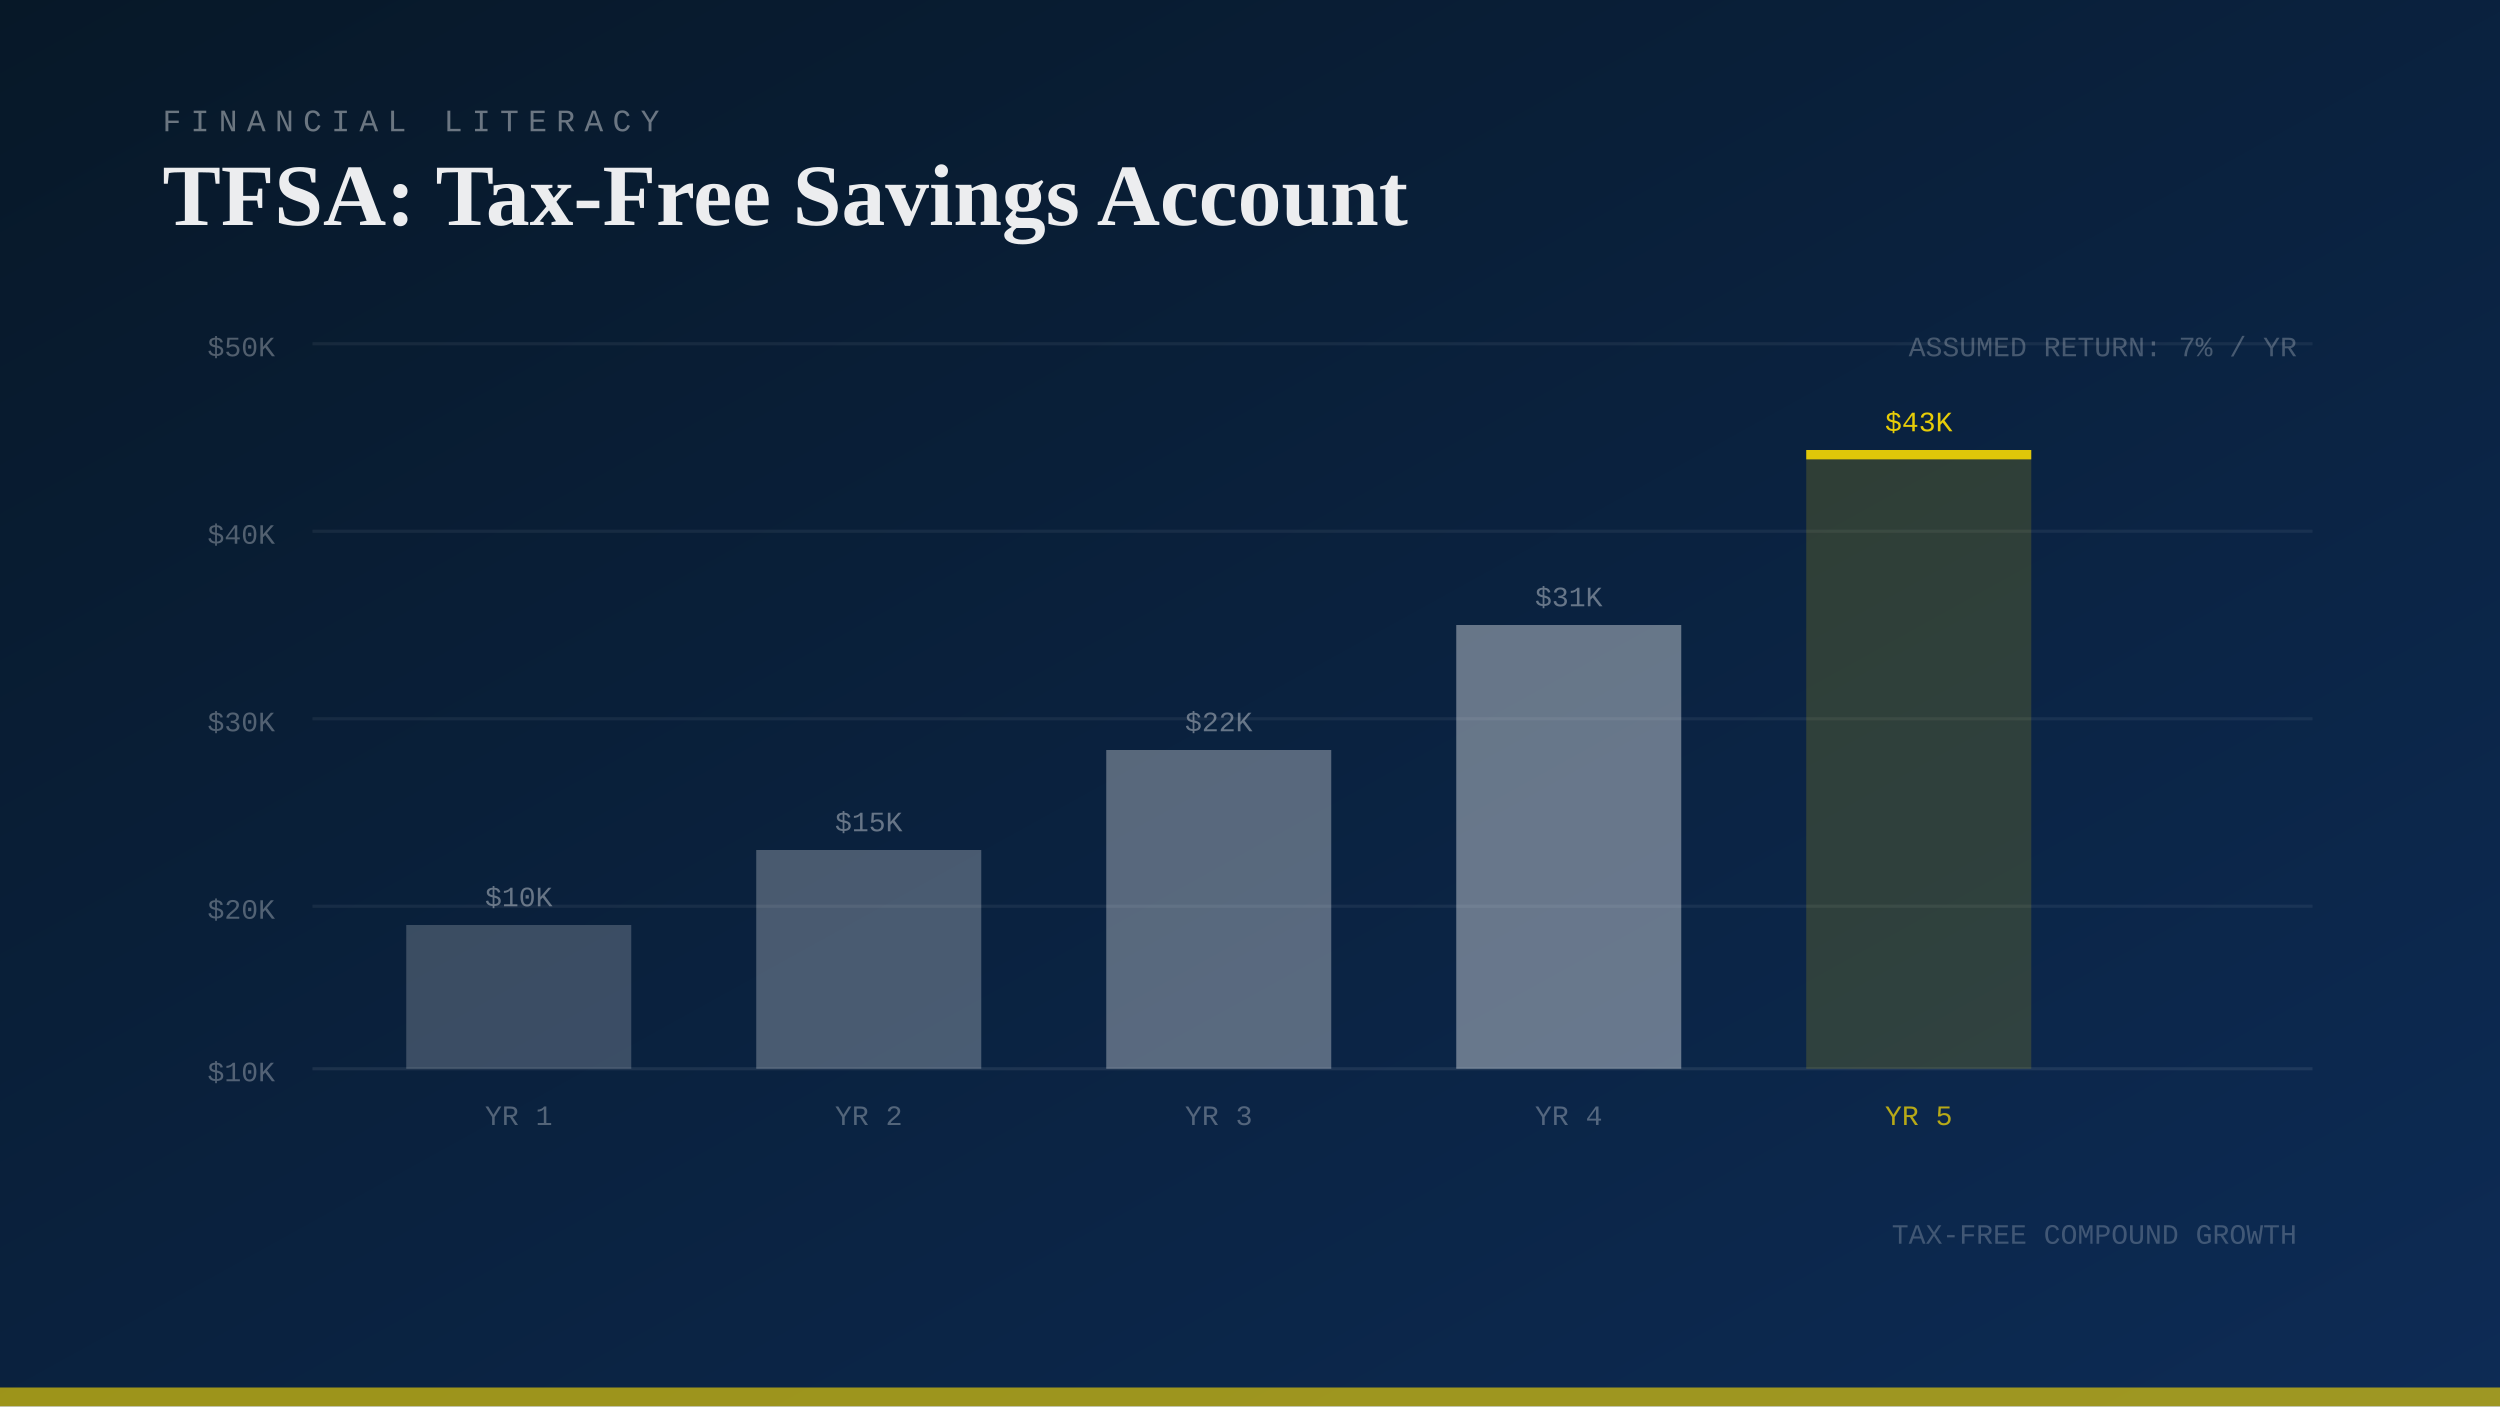
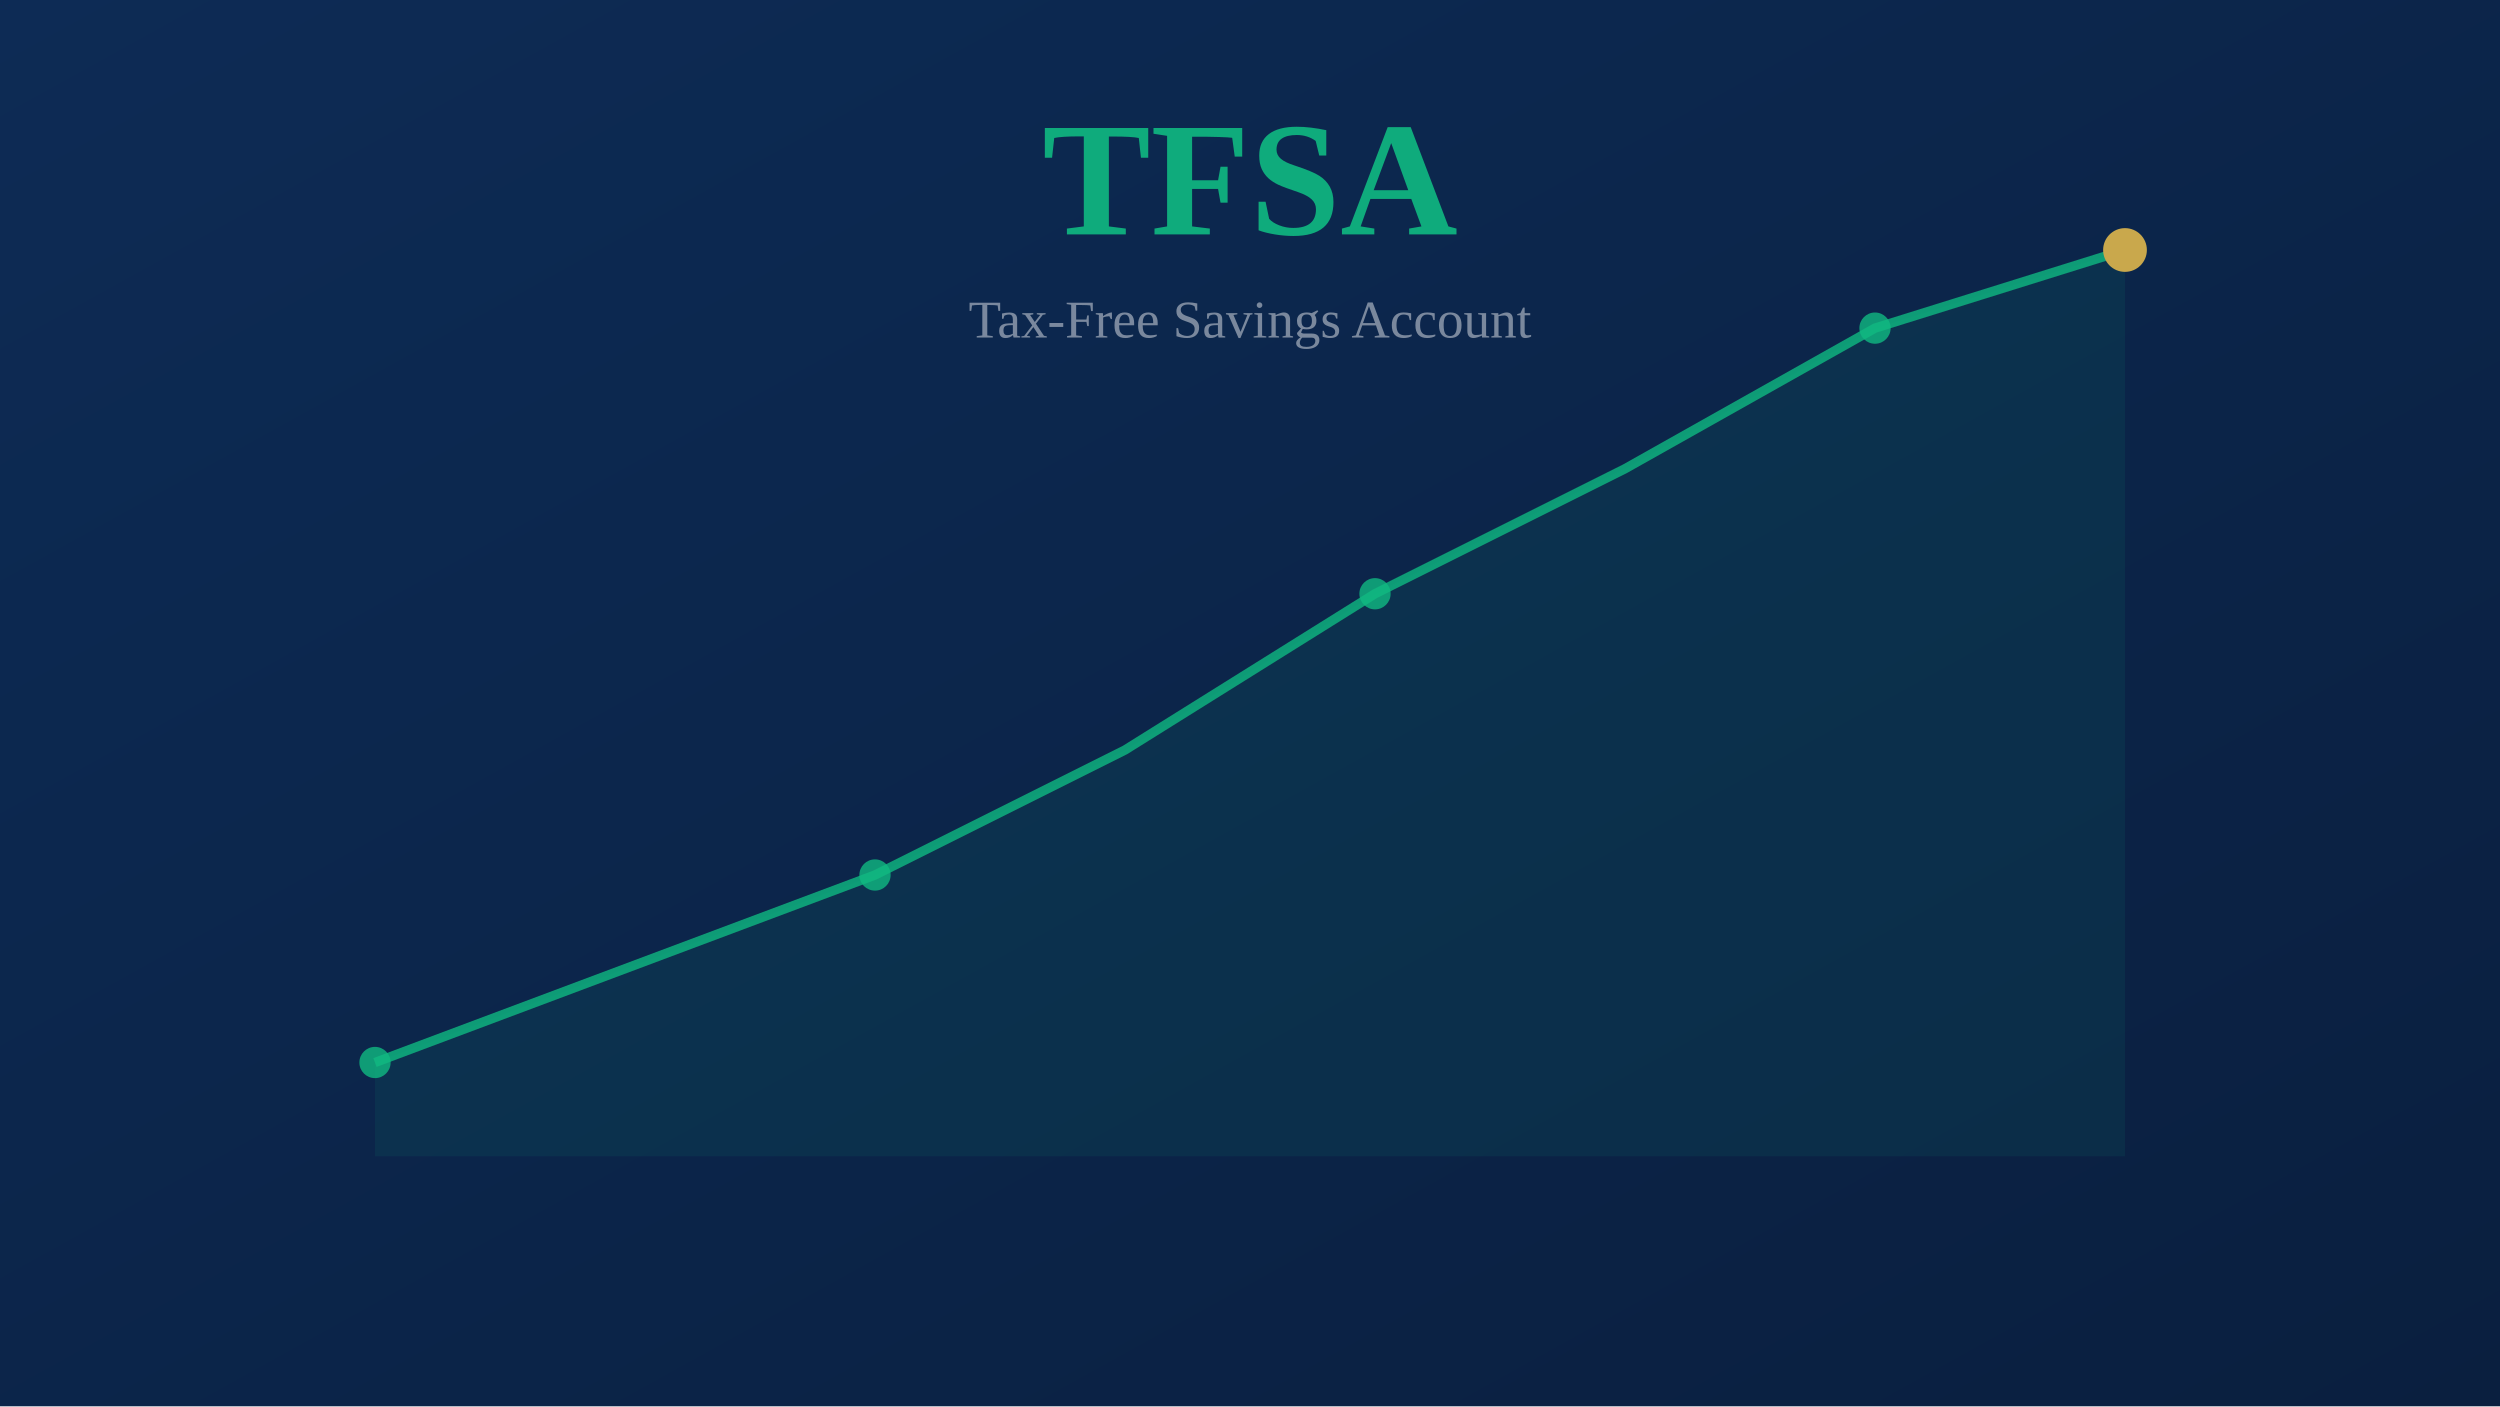
<svg xmlns="http://www.w3.org/2000/svg" width="800" height="450" viewBox="0 0 800 450">
  <defs>
    <linearGradient id="bg" x1="0%" y1="0%" x2="100%" y2="100%">
-       <stop offset="0%" style="stop-color:#071828" />
-       <stop offset="100%" style="stop-color:#0D2B55" />
+       <stop offset="0%" style="stop-color:#0D2B55" />
+       <stop offset="100%" style="stop-color:#0a1f3f" />
+     </linearGradient>
+     <linearGradient id="bar" x1="0%" y1="100%" x2="0%" y2="0%">
+       <stop offset="0%" style="stop-color:#10B981;stop-opacity:0.4" />
+       <stop offset="100%" style="stop-color:#10B981;stop-opacity:0.9" />
    </linearGradient>
  </defs>
  <rect width="800" height="450" fill="url(#bg)" />
-   <rect x="0" y="444" width="800" height="6" fill="#FFDF01" opacity="0.6" />
-   <text x="52" y="42" font-family="'Courier New',monospace" font-size="10" fill="white" opacity="0.4" letter-spacing="3">FINANCIAL LITERACY</text>
-   <text x="52" y="72" font-family="Georgia,'Times New Roman',serif" font-size="28" font-weight="bold" fill="white" opacity="0.92">TFSA: Tax-Free Savings Account</text>
-   <line x1="100" y1="110" x2="740" y2="110" stroke="white" stroke-opacity="0.06" stroke-width="1" />
-   <line x1="100" y1="170" x2="740" y2="170" stroke="white" stroke-opacity="0.06" stroke-width="1" />
-   <line x1="100" y1="230" x2="740" y2="230" stroke="white" stroke-opacity="0.06" stroke-width="1" />
-   <line x1="100" y1="290" x2="740" y2="290" stroke="white" stroke-opacity="0.06" stroke-width="1" />
-   <line x1="100" y1="342" x2="740" y2="342" stroke="white" stroke-opacity="0.08" stroke-width="1" />
-   <text x="88" y="114" font-family="'Courier New',monospace" font-size="9" fill="white" opacity="0.3" text-anchor="end">$50K</text>
-   <text x="88" y="174" font-family="'Courier New',monospace" font-size="9" fill="white" opacity="0.3" text-anchor="end">$40K</text>
-   <text x="88" y="234" font-family="'Courier New',monospace" font-size="9" fill="white" opacity="0.3" text-anchor="end">$30K</text>
-   <text x="88" y="294" font-family="'Courier New',monospace" font-size="9" fill="white" opacity="0.3" text-anchor="end">$20K</text>
-   <text x="88" y="346" font-family="'Courier New',monospace" font-size="9" fill="white" opacity="0.3" text-anchor="end">$10K</text>
-   <rect x="130" y="296" width="72" height="46" fill="white" opacity="0.2" />
-   <text x="166" y="290" font-family="'Courier New',monospace" font-size="9" fill="white" opacity="0.38" text-anchor="middle">$10K</text>
-   <text x="166" y="360" font-family="'Courier New',monospace" font-size="9" fill="white" opacity="0.3" text-anchor="middle">YR 1</text>
-   <rect x="242" y="272" width="72" height="70" fill="white" opacity="0.26" />
-   <text x="278" y="266" font-family="'Courier New',monospace" font-size="9" fill="white" opacity="0.38" text-anchor="middle">$15K</text>
-   <text x="278" y="360" font-family="'Courier New',monospace" font-size="9" fill="white" opacity="0.3" text-anchor="middle">YR 2</text>
-   <rect x="354" y="240" width="72" height="102" fill="white" opacity="0.32" />
-   <text x="390" y="234" font-family="'Courier New',monospace" font-size="9" fill="white" opacity="0.38" text-anchor="middle">$22K</text>
-   <text x="390" y="360" font-family="'Courier New',monospace" font-size="9" fill="white" opacity="0.3" text-anchor="middle">YR 3</text>
-   <rect x="466" y="200" width="72" height="142" fill="white" opacity="0.38" />
-   <text x="502" y="194" font-family="'Courier New',monospace" font-size="9" fill="white" opacity="0.38" text-anchor="middle">$31K</text>
-   <text x="502" y="360" font-family="'Courier New',monospace" font-size="9" fill="white" opacity="0.3" text-anchor="middle">YR 4</text>
-   <rect x="578" y="144" width="72" height="198" fill="#FFDF01" opacity="0.15" />
-   <rect x="578" y="144" width="72" height="3" fill="#FFDF01" opacity="0.85" />
-   <text x="614" y="138" font-family="'Courier New',monospace" font-size="9" fill="#FFDF01" opacity="0.9" text-anchor="middle">$43K</text>
-   <text x="614" y="360" font-family="'Courier New',monospace" font-size="9" fill="#FFDF01" opacity="0.7" text-anchor="middle">YR 5</text>
-   <text x="735" y="114" font-family="'Courier New',monospace" font-size="9" fill="white" opacity="0.25" text-anchor="end">ASSUMED RETURN: 7% / YR</text>
-   <text x="735" y="398" font-family="'Courier New',monospace" font-size="9" fill="white" opacity="0.22" text-anchor="end">TAX-FREE COMPOUND GROWTH</text>
+   <polyline points="120,340 200,310 280,280 360,240 440,190 520,150 600,105 680,80" fill="none" stroke="#10B981" stroke-width="3" stroke-opacity="0.8" />
+   <polygon points="120,340 200,310 280,280 360,240 440,190 520,150 600,105 680,80 680,370 120,370" fill="#10B981" opacity="0.08" />
+   <circle cx="120" cy="340" r="5" fill="#10B981" opacity="0.8" />
+   <circle cx="280" cy="280" r="5" fill="#10B981" opacity="0.8" />
+   <circle cx="440" cy="190" r="5" fill="#10B981" opacity="0.8" />
+   <circle cx="600" cy="105" r="5" fill="#10B981" opacity="0.8" />
+   <circle cx="680" cy="80" r="7" fill="#C9A84C" />
+   <text x="400" y="75" font-family="Georgia, 'Times New Roman', serif" font-size="52" font-weight="bold" fill="#10B981" opacity="0.9" text-anchor="middle">TFSA</text>
+   <text x="400" y="108" font-family="Georgia, 'Times New Roman', serif" font-size="17" fill="#ffffff" opacity="0.45" text-anchor="middle">Tax-Free Savings Account</text>
</svg>
